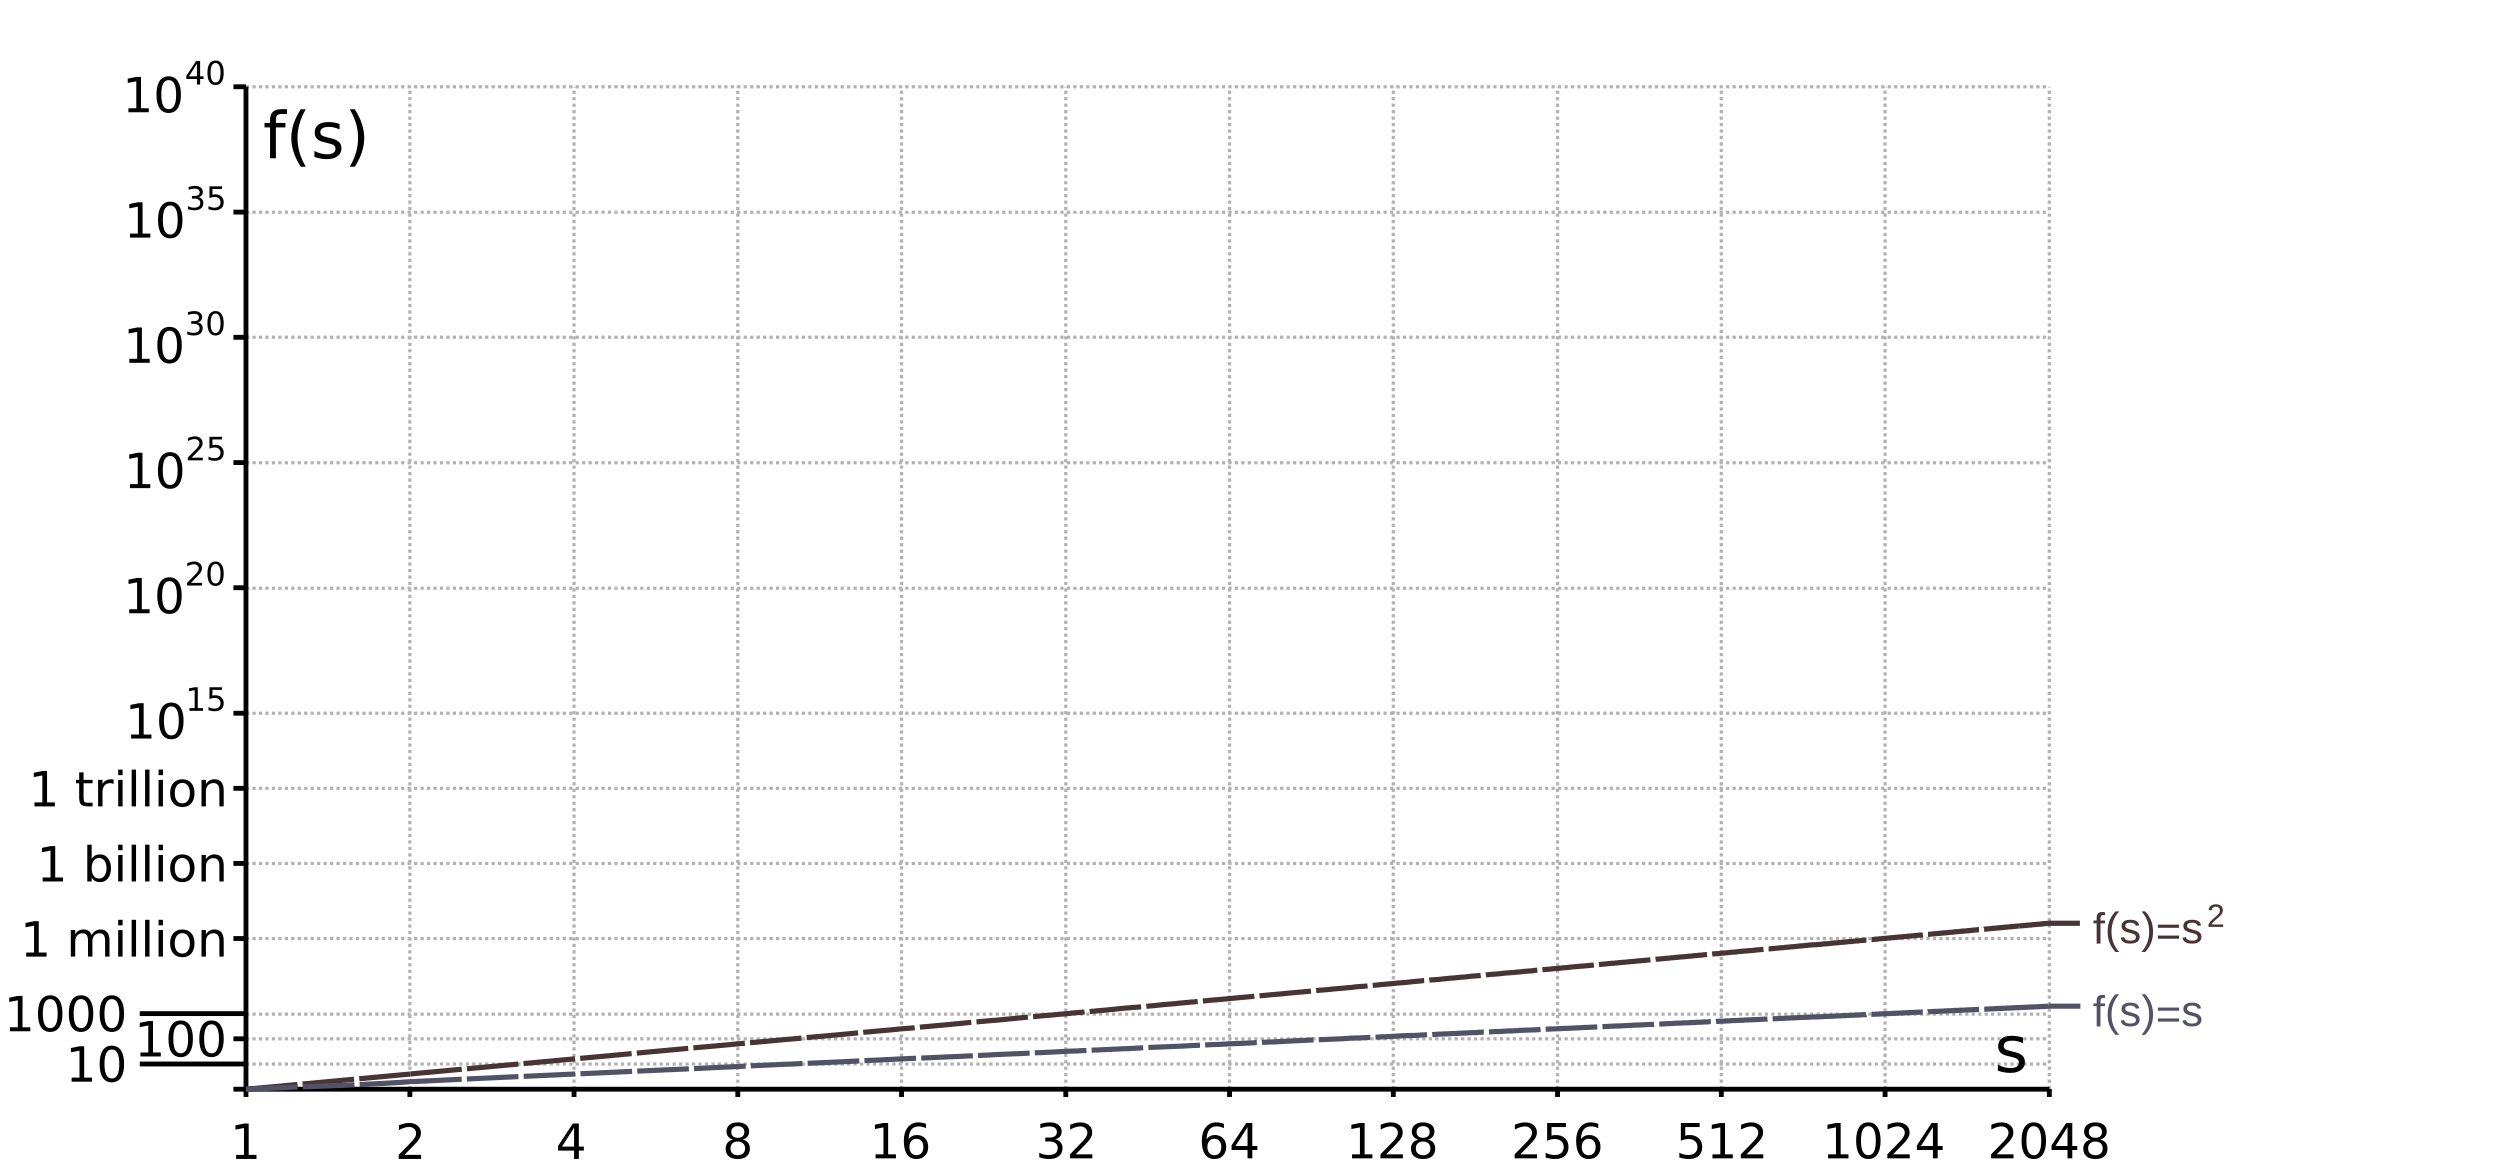
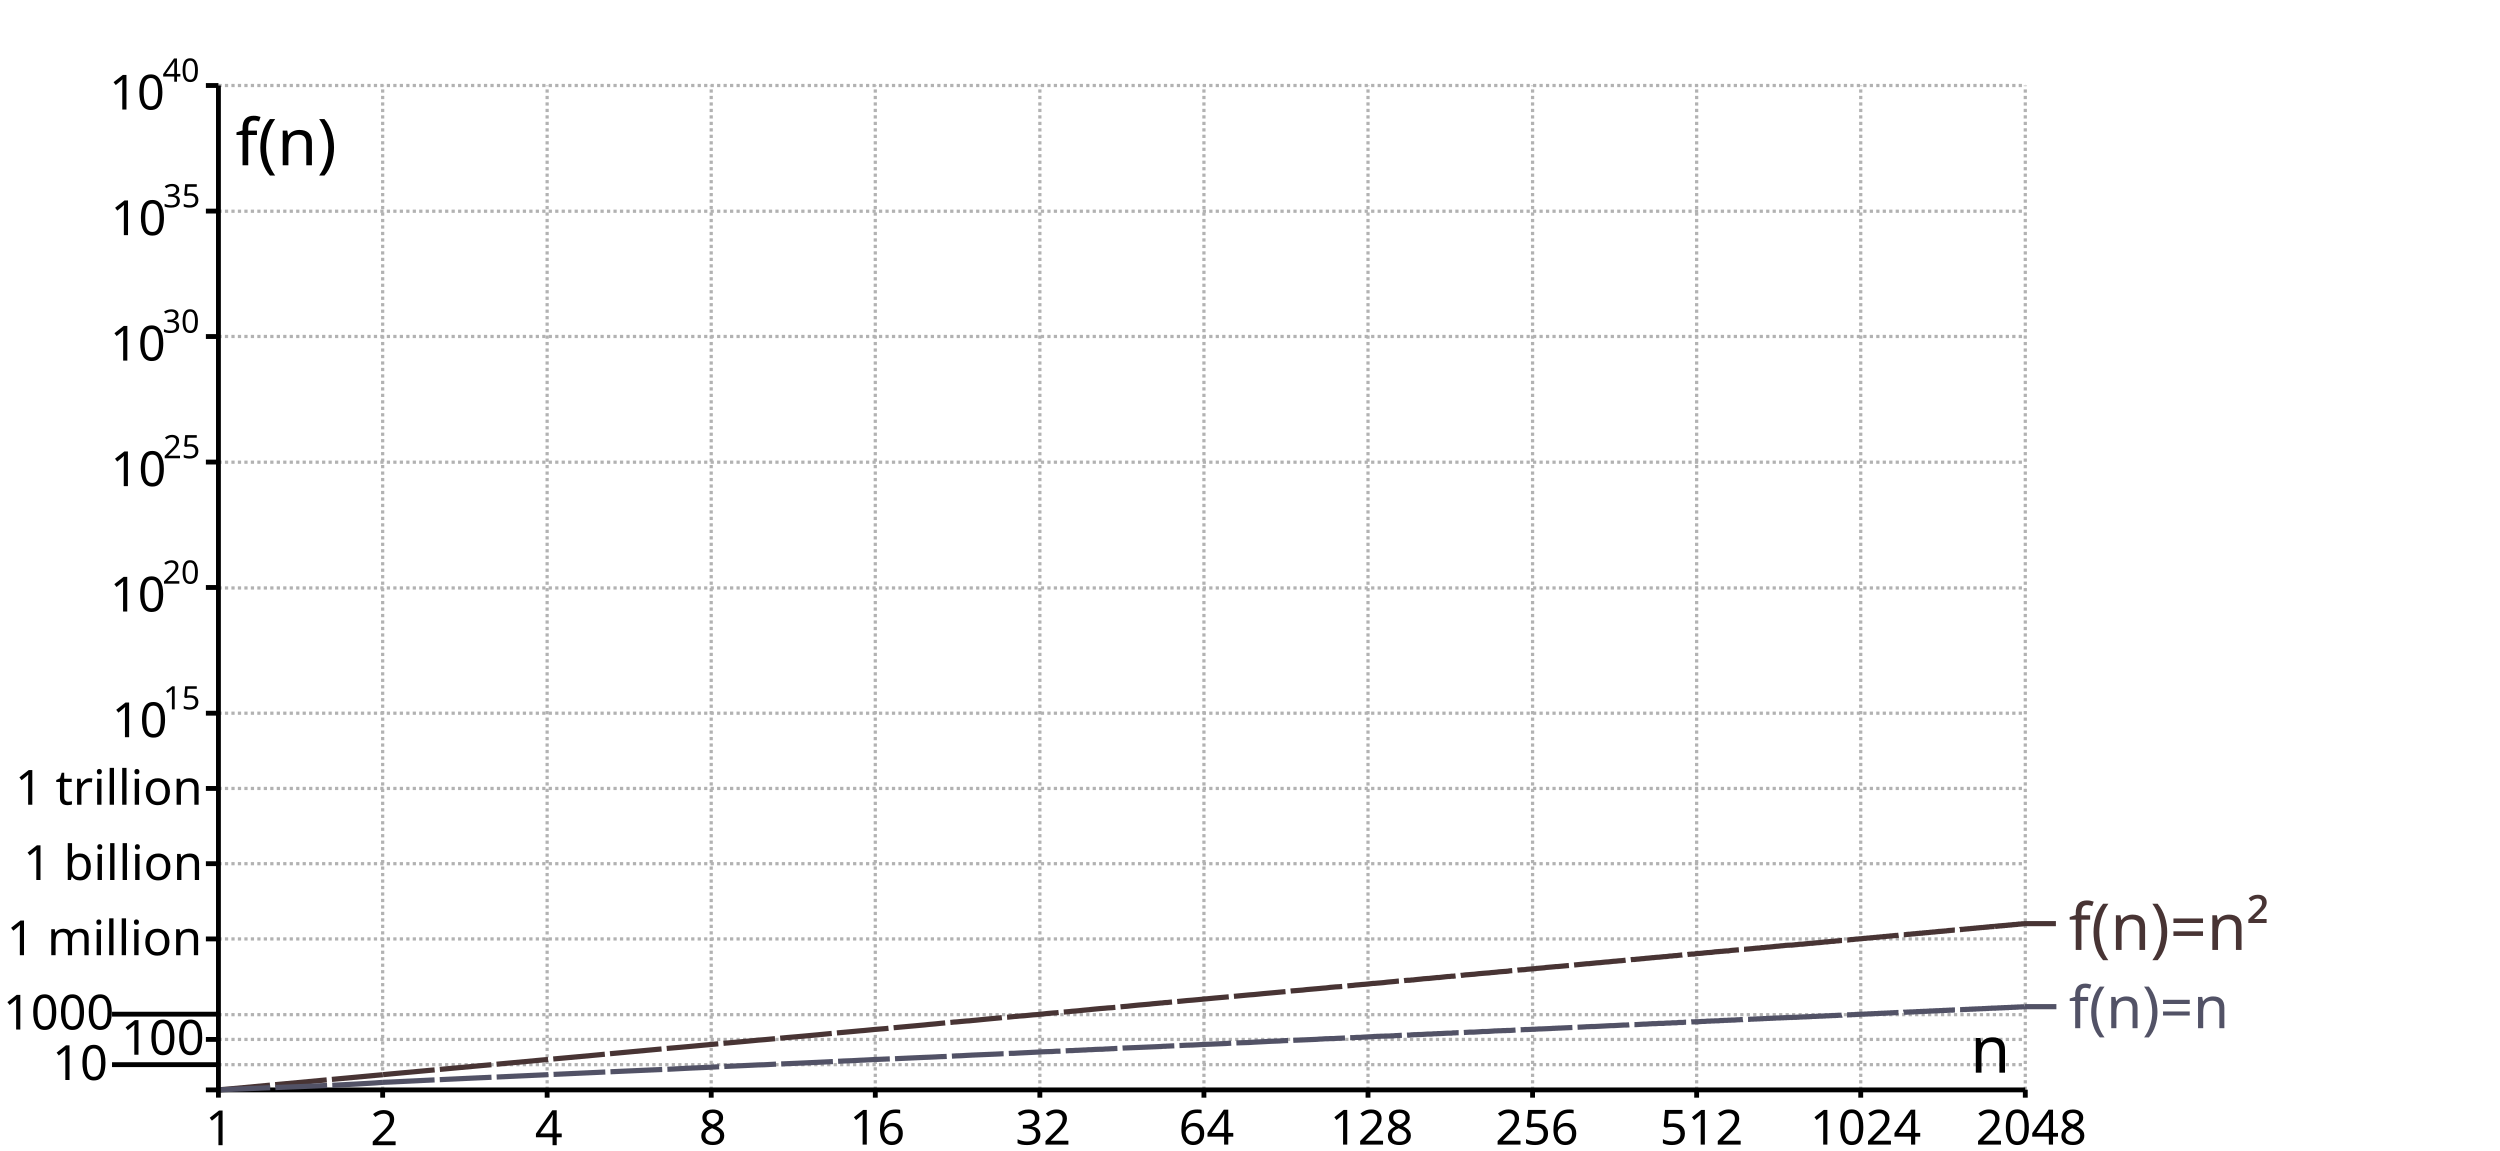
- <svg xmlns="http://www.w3.org/2000/svg" height="241pt" viewBox="0 0 516 241" width="516pt">
-   <g fill="none" stroke="#b2b2b2" stroke-dasharray=".667 .667 .667 .667" stroke-width=".667" transform="translate(.58717 .44439)">
-     <path d="m50.183 213.97h372.2" />
-     <path d="m50.183 219.17h372.2" />
-     <path d="m50.183 208.87h372.2" />
-     <path d="m50.183 17.464h372.2" />
-     <path d="m50.183 43.364h372.2" />
-     <path d="m50.183 193.27h372.2" />
-     <path d="m50.183 162.27h372.2" />
-     <path d="m50.183 120.97h372.2" />
-     <path d="m50.183 69.164h372.2" />
-     <path d="m50.183 177.77h372.2" />
-     <path d="m50.183 146.77h372.2" />
-     <path d="m50.183 95.064h372.2" />
-     <path d="m84.013 224.37v-206.9" />
-     <path d="m117.89 224.37v-206.9" />
-     <path d="m151.69 224.37v-206.9" />
-     <path d="m185.49 224.37v-206.9" />
-     <path d="m219.39 224.37v-206.9" />
-     <path d="m253.19 224.37v-206.9" />
-     <path d="m286.99 224.37v-206.9" />
-     <path d="m320.89 224.37v-206.9" />
-     <path d="m354.69 224.37v-206.9" />
-     <path d="m388.49 224.37v-206.9" />
-     <path d="m422.39 224.37v-206.9" />
-   </g>
-   <g font-family="DejaVu Sans">
-     <g transform="translate(6.5383 2.4782)">
-       <text x="18.899" y="124.102">
-         <tspan font-family="'DejaVu Sans'" font-size="10">10</tspan>
-       </text>
-       <text x="31.595" y="118.372">
-         <tspan font-family="'DejaVu Sans'" font-size="6.667">20</tspan>
-       </text>
+ <svg xmlns="http://www.w3.org/2000/svg" height="237pt" viewBox="0 0 515 237" width="515pt">
+   <g fill="none">
+     <g stroke="#b2b2b2" stroke-dasharray=".667 .667 .667 .667" stroke-width=".667">
+       <path d="m417.21 224.52v-206.9" />
+       <path d="m44.998 214.12h372.2" />
+       <path d="m44.998 219.32h372.2" />
+       <path d="m44.998 209.02h372.2" />
+       <path d="m44.998 17.614h372.2" />
+       <path d="m44.998 43.514h372.2" />
+       <path d="m44.998 193.42h372.2" />
+       <path d="m44.998 162.42h372.2" />
+       <path d="m44.998 121.12h372.2" />
+       <path d="m44.998 69.314h372.2" />
+       <path d="m44.998 177.92h372.2" />
+       <path d="m44.998 146.92h372.2" />
+       <path d="m44.998 95.214h372.2" />
+       <path d="m78.828 224.52v-206.9" />
+       <path d="m112.71 224.52v-206.9" />
+       <path d="m146.51 224.52v-206.9" />
+       <path d="m180.31 224.52v-206.9" />
+       <path d="m214.21 224.52v-206.9" />
+       <path d="m248.01 224.52v-206.9" />
+       <path d="m281.81 224.52v-206.9" />
+       <path d="m315.71 224.52v-206.9" />
+       <path d="m349.51 224.52v-206.9" />
+       <path d="m383.31 224.52v-206.9" />
    </g>
-     <g transform="translate(6.6783 2.5042)">
-       <text x="18.899" y="98.242">
-         <tspan font-family="'DejaVu Sans'" font-size="10">10</tspan>
-       </text>
-       <text x="31.595" y="92.512">
-         <tspan font-family="'DejaVu Sans'" font-size="6.667">25</tspan>
-       </text>
+     <g stroke="#000" stroke-width="1">
+       <path d="m42.408 224.52h374.8" />
+       <path d="m112.71 226.12v-1.64" />
+       <path d="m180.31 226.12v-1.64" />
+       <path d="m383.31 226.12v-1.64" />
    </g>
-     <g transform="translate(6.5578 2.5142)">
-       <text x="18.899" y="72.372">
-         <tspan font-family="'DejaVu Sans'" font-size="10">10</tspan>
-       </text>
-       <text x="31.575" y="66.642">
-         <tspan font-family="'DejaVu Sans'" font-size="6.667">30</tspan>
-       </text>
-     </g>
-     <g transform="translate(6.6978 2.5042)">
-       <text x="18.899" y="46.542">
-         <tspan font-family="'DejaVu Sans'" font-size="10">10</tspan>
-       </text>
-       <text x="31.575" y="40.812">
-         <tspan font-family="'DejaVu Sans'" font-size="6.667">35</tspan>
-       </text>
-     </g>
-     <g transform="translate(6.3755 2.5342)">
-       <text x="18.899" y="20.642">
-         <tspan font-family="'DejaVu Sans'" font-size="10">10</tspan>
-       </text>
-       <text x="31.758" y="14.912">
-         <tspan font-family="'DejaVu Sans'" font-size="6.667">40</tspan>
-       </text>
+     <path d="m44.998 224.513 2.146-.186c9.994-.946 20-1.863 30-2.784l1.707-.154m338.2-31.12h6.465m-12.61.588.097-.031h.195l.049-.031h.244l.049-.031h.244l.049-.031h.39l.049-.031h.244l.049-.031h.293l.049-.031h.39l.049-.031h.195l.098-.031h.195l.049-.031h.39l.049-.031h.244l.048-.031h.244l.048-.031h.39l.098-.031h.146l.049-.031h.244l.049-.031h.39l.098-.031h.146l.049-.031h.39l.098-.031h.146m-48.33 4.455.195-.031h.146l.146-.031h.098l.292-.031.147-.031h.195l.293-.031.098-.031h.146l.147-.031h.487l.293-.031.244-.031.585-.062.147-.031h.195l.146-.031h.488l.147-.031.292-.031.585-.062h.243l.585-.062.244-.031.293-.031.146-.031h.487l.147-.031.244-.031.585-.062h.39l.146-.031.244-.031.098-.031h.39l.244-.031.146-.031h.146l.244-.031h.244l.243-.031.146-.031h.146l.244-.031h.243l.488-.062.244-.031h.243l.244-.031.243-.031.244-.031h.244l.488-.062h.244l.244-.031.244-.031.244-.031h.244l.195-.031.243-.031h.244l.244-.031.195-.031h.244l.244-.031.195-.031h.244l.195-.031.244-.031h.244l.195-.031.243-.031h.293l.098-.031.146-.031h.341l.244-.031.195-.031h.195l.243-.031.195-.031h.195l.244-.031.244-.031h.195l.098-.031h.293l.244-.031.195-.031h.244l.195-.031.195-.031h.195l.097-.031h.293l.244-.031.195-.031h.195l.098-.031h.293l.243-.031.195-.031h.195l.098-.031h.292l.39-.062h.195l.098-.031h.342l.049-.031h.439l.098-.031.098-.031h.244l.098-.031h.293l.098-.031h.292l.39-.062h.147l.098-.031h.292l.098-.031h.292l.391-.062h.146l.098-.031h.292l.049-.031h.341l.098-.031h.244l.098-.031h.244l.098-.031h.293l.146-.031.195-.031h.195l.049-.031h.293l.049-.031h.293l.097-.031h.244l.098-.031h.244l.098-.031h.244l.098-.031h.292l.049-.031h.293l.049-.031h.292l.049-.031h.292l.098-.031h.195l.097-.031h.244l.098-.031h.244l.049-.031h.293l.098-.031h.195l.097-.031h.244l.098-.031h.243l.049-.031h.243l.098-.031h.244l.098-.031h.195l.098-.031h.244l.098-.031h.39l.098-.031h.195l.098-.031h.244l.049-.031h.244l.049-.031h.244l.098-.031h.244l.049-.031h.39l.049-.031h.292m-332 30.53 1.609-.155c5.609-.488 11.22-1.05 16.83-1.547l1.366-.124 1.414-.124c7.391-.706 14.8-1.349 22.19-2.042l1.317-.124 1.268-.124c4.449-.399 8.92-.818 13.36-1.238l1.804-.154 1.756-.155c2.569-.239 5.136-.48 7.706-.711l2.78-.247 1.366-.124 1.317-.124 1.268-.124 1.22-.093 2.341-.216 2.292-.217 2.195-.186 2.049-.186 2-.185 1.902-.186 1.854-.186 1.756-.154 1.707-.155 1.658-.154.781-.062c1.444-.181 3.056-.278 4.536-.403l.829-.093.927-.093c2.04-.165 4.123-.394 6.145-.557l.829-.093.732-.062.683-.062 1.17-.124 1.024-.093 1.073-.093.537-.062.537-.031.975-.093 1.024-.093.585-.031.585-.062.683-.062c1.481-.141 2.954-.309 4.438-.433l.634-.062.536-.062c.781-.064 1.692-.096 2.439-.217l.488-.031.537-.062c1.264-.033 2.493-.264 3.756-.309l.537-.062.439-.031c.622-.106 1.452-.154 2.097-.216l.39-.031.487-.031.488-.062 1.122-.093 1.073-.093.537-.062.439-.031.39-.031.341-.031 1.171-.124.683-.062.39-.031.488-.062.927-.093.975-.093.439-.031.39-.031.341-.031.293-.031.536-.031.488-.031.243-.031.342-.031.731-.062.829-.093.829-.062.829-.093 1.512-.155 1.512-.124.731-.062.781-.093.732-.062.634-.062.293-.031h.195l.439-.062.39-.031h.244l.244-.031.585-.062 1.366-.124.634-.062 1.219-.124 1.219-.093 2.341-.216 2.244-.216 2.146-.186 2.049-.186 1.951-.186.975-.093.927-.062.927-.093.878-.093 1.756-.155 1.707-.155 1.658-.155.781-.093 2.341-.185.731-.093 2.195-.186.341-.031.342-.031.292-.031.39-.031.439-.031.487-.062.439-.062.439-.031.683-.062.634-.031.683-.062.634-.062.878-.093.342-.031.39-.031.439-.062.78-.062.342-.031.293-.031.536-.031 1.17-.124.537-.062h.292l.293-.031.341-.031.78-.062.342-.031.292-.031.244-.031.244-.031.292-.031.341-.031 1.024-.093.293-.031.243-.031.488-.031.488-.062h.244l.243-.031.292-.031.39-.031h.342l.293-.031.243-.031h.244l.195-.031.244-.031.293-.031.293-.031.341-.031.292-.031.488-.062.878-.062h.195l.243-.031.585-.062.292-.031.293-.031.244-.031h.391l.243-.031.537-.062.537-.062.585-.062h.293l.244-.031.195-.031h.39l.195-.031.243-.031h.292l.293-.031.244-.031.39-.062h.195l.195-.031.488-.062.488-.031.781-.062.488-.031.487-.062.488-.062.439-.031.342-.031.39-.031.439-.031.488-.031.439-.062.439-.031.683-.062.439-.062.439-.031.878-.062h.146l.195-.031h.146l.146-.031.39-.062.439-.031.83-.062.439-.062.39-.031h.146l.146-.031h.293l.39-.031.39-.062.78-.062.78-.062h.147l.146-.031.098-.031h.146l.342-.031.39-.031.732-.062.341-.062.39-.031.732-.062.683-.062.244-.031h.293l.341-.031.342-.031.634-.062 1.366-.124 1.268-.124.633-.062.634-.062.878-.093h.341l.585-.062.585-.062.585-.062.585-.031.536-.062.585-.062.585-.031.536-.062.537-.062.536-.031.537-.062.536-.031.537-.062.488-.062.536-.031.244-.031.244-.031.292-.031h.342l.488-.062.488-.031.487-.062.488-.031.439-.062.488-.031.585-.062.244-.031h.195l.488-.062.439-.031h.195l.244-.031.293-.031.293-.031.244-.031h.195l.439-.031.39-.062.244-.031h.292l.244-.031.195-.031.439-.031h.195l.195-.031.244-.031.293-.031.195-.031h.195l.195-.031h.439l.292-.031.39-.062.195-.031h.195l.244-.031h.439l.585-.093.195-.031h.244l.78-.062.195-.031.243-.031.39-.031.195-.031h.244l.39-.031h.146l.39-.062.244-.031.146-.031h.195l.195-.031h.244l.146-.031h.195l.195-.031h.244l.195-.031h.146l.146-.031h.195l.195-.031h.439l.147-.031.39-.062.341-.031.39-.031.342-.031.39-.031.341-.031.195-.031h.195l.147-.031h.146l.195-.031h.195l.341-.031.39-.031.341-.031.683-.062.147-.031h.146l.195-.031h.195l.146-.031h.342l.195-.031.195-.031.146-.031h.439l.195-.031.146-.031h.146l.195-.031h.195l.342-.031.292-.031.341-.031.195-.031h.146l.097-.031h.146l.147-.031h.195l.342-.031.292-.031.146-.031h.195l.293-.031.292-.031.146-.031h.195l.293-.031h.293l.292-.031" stroke="#483434" stroke-dasharray="10.668 1.067 10.668 1.067" stroke-width="1.067" />
+     <path d="m44.998 224.513 2.146-.093c9.997-.446 20.02-.688 30-1.33l1.707-.124m338.3-15.59h6.465m-12.76.309h.146l.049-.031h.537l.048-.031h.683l.049-.031h.537l.049-.031h.731l.049-.031h.634l.049-.031h.683l.048-.031h.488l.049-.031h.683l.049-.031h.634l.098-.031m-48.33 2.227h.341l.146-.031h.732l.146-.031h.39l.147-.031h.487l.146-.031h.683l.146-.031h.488l.146-.031h.342l.146-.031h.732l.146-.031h.39l.147-.031h.683l.146-.031h.439l.098-.031h.634l.147-.031h.439l.098-.031h.683l.098-.031h.39l.097-.031h.683l.098-.031h.683l.147-.031h.341l.098-.031h.634l.097-.031h.634l.098-.031h.39l.098-.031h.634l.098-.031h.634l.146-.031h.536l.098-.031h.585l.098-.031h.585l.098-.031h.585l.146-.031h.536l.098-.031h.585l.098-.031h.536l.098-.031h.536l.098-.031h.585l.098-.031h.488l.098-.031h.78l.098-.031h.487l.098-.031h.537l.098-.031h.488l.097-.031h.732l.098-.031h.488l.098-.031h.683l.097-.031h.488l.098-.031h.683l.097-.031h.488l.049-.031h.683l.098-.031h.488l.048-.031h.634l.098-.031h.683l.048-.031h.634l.098-.031h.439l.098-.031h.634l.049-.031h.634l.048-.031h.634l.098-.031h.585l.098-.031h.585l.049-.031h.585l.098-.031h.585l.049-.031h.585l.049-.031h.634l.048-.031h.683l.098-.031h.585l.098-.031h.488l.049-.031h.585l.048-.031h.585m-332 15.28 1.609-.062c5.594-.308 11.23-.512 16.83-.804l1.366-.062 1.414-.062c7.397-.344 14.79-.7 22.19-1.021l1.317-.062 1.268-.062c4.452-.185 8.914-.415 13.36-.588l1.804-.093 1.756-.093c2.544-.115 5.174-.215 7.706-.371l2.78-.124 1.366-.062 1.317-.062 1.268-.062 1.22-.031 2.341-.124 2.292-.093 2.195-.093 2.049-.093 2-.093 1.902-.093 1.854-.093 1.756-.093 1.707-.062 1.658-.093.781-.031c1.517-.062 3.003-.18 4.536-.216l.829-.031.927-.031c2.023-.135 4.134-.152 6.145-.279l.829-.031.732-.031.683-.031 1.17-.062 1.024-.031 2.146-.124.975-.031 1.024-.062 1.17-.062.683-.031c1.479-.069 2.96-.115 4.438-.186l.634-.031.536-.031c.823.018 1.552-.128 2.439-.093l.488-.031.537-.031c1.252-.062 2.504-.119 3.756-.186l.537-.031.439-.031c.699-0 1.395-.074 2.097-.062l.39-.031.487-.031h.488l1.122-.062 1.073-.062h.537l.439-.031.39-.031h.341l.585-.031.585-.031h.341l.342-.031.39-.031h.488l.927-.062.975-.031h.439l.39-.031.341-.031h.293l.536-.031.488-.031h.243l.342-.031.731-.031.829-.062 1.659-.062 3.024-.124.731-.031.781-.031.732-.031.634-.031h.293l.195-.031.439-.031h.39l.244-.031h.244l.585-.031 1.366-.062.634-.031 1.219-.062 1.219-.031 1.17-.062 1.171-.062 2.244-.093 2.146-.093 2.049-.123 2.926-.093.927-.062 1.805-.093 1.756-.093 1.707-.062.829-.062.829-.031 1.561-.062 1.561-.062 2.926-.123.341-.031.342-.031h.292l.39-.031.439-.031h.487l.439-.031h.781l.341-.031.634-.031.683-.031.634-.031.585-.031.293-.031h.732l.439-.031.39-.031h.732l.293-.031.536-.031 1.17-.062.537-.031.292-.031h.293l.341-.031h.39l.39-.031h.634l.244-.031h.878l.342-.031h.341l.342-.031.293-.031h.243l.975-.062h.78l.39-.031h.342l.293-.031.243-.031h.244l.195-.031h.536l.293-.031h.634l.488-.031.878-.062h.732l.292-.031.292-.031h.537l.195-.031h.439l1.073-.062.585-.031h.732l.39-.062h.439l.292-.031h.927l.195-.031h.195l.975-.062.391-.031h.878l.487-.031.488-.031.439-.031.342-.031h.829l.488-.031.878-.062.341-.031h.341l.439-.031h.439l.439-.031h.585l.195-.031h.682l.439-.031.83-.062.439-.031h.537l.146-.031h.293l.39-.031h.39l.78-.031.39-.031h.537l.146-.031h.244l.342-.031h.39l2.195-.093.341-.031h.341l.244-.031h.293l.341-.031h.342l.634-.031 1.366-.062 2.536-.124.585-.031.292-.031h.341l.585-.031h.585l1.17-.062.536-.031.585-.031.585-.031.536-.031h.537l2.146-.124h.488l.536-.031.244-.031h.244l.292-.031h.83l1.463-.093h.439l.488-.031.293-.031h.292l.244-.031h.683l.439-.031.195-.031h1.073l.195-.031.439-.031h.634l.292-.031.244-.031h.829l.195-.031.244-.031h.878l.195-.031.244-.031h.878l.195-.031.244-.031h.633l.195-.031h.634l.78-.062h.439l.39-.031.195-.031h.634l.146-.031h.634l.146-.031h.78l.195-.031.195-.031h.585l.146-.031h.634l.195-.031h.537l.146-.031h.585l.342-.031.39-.031h.341l.195-.031h.487l.195-.031h.537l.195-.031h.536l.146-.031h.537l.147-.031h.536l.146-.031h.536l.195-.031h.439l.146-.031h.488l.195-.031h.537l.146-.031h.488l.195-.031h.39l.147-.031h.829l.146-.031h.488l.146-.031h.488l.147-.031h.439l.146-.031h.146" stroke="#525266" stroke-dasharray="10.668 1.067 10.668 1.067" stroke-width="1.067" />
+     <g stroke="#000" stroke-width="1">
+       <path d="m349.51 226.12v-1.64" />
+       <path d="m78.828 226.12v-1.64" />
+       <path d="m146.51 226.12v-1.64" />
+       <path d="m315.71 226.12v-1.64" />
+       <path d="m281.81 226.12v-1.64" />
+       <path d="m248.01 226.12v-1.64" />
+       <path d="m214.21 226.12v-1.64" />
+       <path d="m417.21 226.12v-1.64" />
    </g>
  </g>
-   <g fill="none">
-     <g stroke="#000" stroke-width="1">
-       <path d="m50.77 17.908v208.5" />
-       <path d="m48.18 224.81h374.8" />
-       <path d="m118.48 226.41v-1.64" />
-       <path d="m186.08 226.41v-1.64" />
-       <path d="m389.08 226.41v-1.64" />
-     </g>
-     <g stroke-dasharray="10.668 1.067 10.668 1.067" stroke-width="1.067">
-       <path d="m50.77 224.808 2.146-.186c9.994-.946 20-1.863 30-2.784l1.707-.154m338.2-31.12h6.465m-12.61.588.097-.031h.195l.049-.031h.244l.049-.031h.244l.049-.031h.39l.049-.031h.244l.049-.031h.293l.049-.031h.39l.049-.031h.195l.098-.031h.195l.049-.031h.39l.049-.031h.244l.048-.031h.244l.048-.031h.39l.098-.031h.146l.049-.031h.244l.049-.031h.39l.098-.031h.146l.049-.031h.39l.098-.031h.146m-48.33 4.455.195-.031h.146l.146-.031h.098l.292-.031.147-.031h.195l.293-.031.098-.031h.146l.147-.031h.487l.293-.031.244-.031.585-.062.147-.031h.195l.146-.031h.488l.147-.031.292-.031.585-.062h.243l.585-.062.244-.031.293-.031.146-.031h.487l.147-.031.244-.031.585-.062h.39l.146-.031.244-.031.098-.031h.39l.244-.031.146-.031h.146l.244-.031h.244l.243-.031.146-.031h.146l.244-.031h.243l.488-.062.244-.031h.243l.244-.031.243-.031.244-.031h.244l.488-.062h.244l.244-.031.244-.031.244-.031h.244l.195-.031.243-.031h.244l.244-.031.195-.031h.244l.244-.031.195-.031h.244l.195-.031.244-.031h.244l.195-.031.243-.031h.293l.098-.031.146-.031h.341l.244-.031.195-.031h.195l.243-.031.195-.031h.195l.244-.031.244-.031h.195l.098-.031h.293l.244-.031.195-.031h.244l.195-.031.195-.031h.195l.097-.031h.293l.244-.031.195-.031h.195l.098-.031h.293l.243-.031.195-.031h.195l.098-.031h.292l.39-.062h.195l.098-.031h.342l.049-.031h.439l.098-.031.098-.031h.244l.098-.031h.293l.098-.031h.292l.39-.062h.147l.098-.031h.292l.098-.031h.292l.391-.062h.146l.098-.031h.292l.049-.031h.341l.098-.031h.244l.098-.031h.244l.098-.031h.293l.146-.031.195-.031h.195l.049-.031h.293l.049-.031h.293l.097-.031h.244l.098-.031h.244l.098-.031h.244l.098-.031h.292l.049-.031h.293l.049-.031h.292l.049-.031h.292l.098-.031h.195l.097-.031h.244l.098-.031h.244l.049-.031h.293l.098-.031h.195l.097-.031h.244l.098-.031h.243l.049-.031h.243l.098-.031h.244l.098-.031h.195l.098-.031h.244l.098-.031h.39l.098-.031h.195l.098-.031h.244l.049-.031h.244l.049-.031h.244l.098-.031h.244l.049-.031h.39l.049-.031h.292m-332 30.53 1.609-.155c5.609-.488 11.22-1.05 16.83-1.547l1.366-.124 1.414-.124c7.391-.706 14.8-1.349 22.19-2.042l1.317-.124 1.268-.124c4.449-.399 8.92-.818 13.36-1.238l1.804-.154 1.756-.155c2.569-.239 5.136-.48 7.706-.711l2.78-.247 1.366-.124 1.317-.124 1.268-.124 1.22-.093 2.341-.216 2.292-.217 2.195-.186 2.049-.186 2-.185 1.902-.186 1.854-.186 1.756-.154 1.707-.155 1.658-.154.781-.062c1.444-.181 3.056-.278 4.536-.403l.829-.093.927-.093c2.04-.165 4.123-.394 6.145-.557l.829-.093.732-.062.683-.062 1.17-.124 1.024-.093 1.073-.093.537-.062.537-.031.975-.093 1.024-.093.585-.031.585-.062.683-.062c1.481-.141 2.954-.309 4.438-.433l.634-.062.536-.062c.781-.064 1.692-.096 2.439-.217l.488-.031.537-.062c1.264-.033 2.493-.264 3.756-.309l.537-.062.439-.031c.622-.106 1.452-.154 2.097-.216l.39-.031.487-.031.488-.062 1.122-.093 1.073-.093.537-.062.439-.031.39-.031.341-.031 1.171-.124.683-.062.39-.031.488-.062.927-.093.975-.093.439-.031.39-.031.341-.031.293-.031.536-.031.488-.031.243-.031.342-.031.731-.062.829-.093.829-.062.829-.093 1.512-.155 1.512-.124.731-.062.781-.093.732-.062.634-.062.293-.031h.195l.439-.062.39-.031h.244l.244-.031.585-.062 1.366-.124.634-.062 1.219-.124 1.219-.093 2.341-.216 2.244-.216 2.146-.186 2.049-.186 1.951-.186.975-.093.927-.062.927-.093.878-.093 1.756-.155 1.707-.155 1.658-.155.781-.093 2.341-.185.731-.093 2.195-.186.341-.031.342-.031.292-.031.39-.031.439-.031.487-.062.439-.062.439-.031.683-.062.634-.031.683-.062.634-.062.878-.093.342-.031.39-.031.439-.062.78-.062.342-.031.293-.031.536-.031 1.17-.124.537-.062h.292l.293-.031.341-.031.78-.062.342-.031.292-.031.244-.031.244-.031.292-.031.341-.031 1.024-.093.293-.031.243-.031.488-.031.488-.062h.244l.243-.031.292-.031.39-.031h.342l.293-.031.243-.031h.244l.195-.031.244-.031.293-.031.293-.031.341-.031.292-.031.488-.062.878-.062h.195l.243-.031.585-.062.292-.031.293-.031.244-.031h.391l.243-.031.537-.062.537-.062.585-.062h.293l.244-.031.195-.031h.39l.195-.031.243-.031h.292l.293-.031.244-.031.39-.062h.195l.195-.031.488-.062.488-.031.781-.062.488-.031.487-.062.488-.062.439-.031.342-.031.39-.031.439-.031.488-.031.439-.062.439-.031.683-.062.439-.062.439-.031.878-.062h.146l.195-.031h.146l.146-.031.39-.062.439-.031.83-.062.439-.062.39-.031h.146l.146-.031h.293l.39-.031.39-.062.78-.062.78-.062h.147l.146-.031.098-.031h.146l.342-.031.39-.031.732-.062.341-.062.39-.031.732-.062.683-.062.244-.031h.293l.341-.031.342-.031.634-.062 1.366-.124 1.268-.124.633-.062.634-.062.878-.093h.341l.585-.062.585-.062.585-.062.585-.031.536-.062.585-.062.585-.031.536-.062.537-.062.536-.031.537-.062.536-.031.537-.062.488-.062.536-.031.244-.031.244-.031.292-.031h.342l.488-.062.488-.031.487-.062.488-.031.439-.062.488-.031.585-.062.244-.031h.195l.488-.062.439-.031h.195l.244-.031.293-.031.293-.031.244-.031h.195l.439-.031.39-.062.244-.031h.292l.244-.031.195-.031.439-.031h.195l.195-.031.244-.031.293-.031.195-.031h.195l.195-.031h.439l.292-.031.39-.062.195-.031h.195l.244-.031h.439l.585-.093.195-.031h.244l.78-.062.195-.031.243-.031.39-.031.195-.031h.244l.39-.031h.146l.39-.062.244-.031.146-.031h.195l.195-.031h.244l.146-.031h.195l.195-.031h.244l.195-.031h.146l.146-.031h.195l.195-.031h.439l.147-.031.39-.062.341-.031.39-.031.342-.031.39-.031.341-.031.195-.031h.195l.147-.031h.146l.195-.031h.195l.341-.031.39-.031.341-.031.683-.062.147-.031h.146l.195-.031h.195l.146-.031h.342l.195-.031.195-.031.146-.031h.439l.195-.031.146-.031h.146l.195-.031h.195l.342-.031.292-.031.341-.031.195-.031h.146l.097-.031h.146l.147-.031h.195l.342-.031.292-.031.146-.031h.195l.293-.031.292-.031.146-.031h.195l.293-.031h.293l.292-.031" stroke="#483434" />
-       <path d="m50.77 224.808 2.146-.093c9.997-.446 20.02-.688 30-1.33l1.707-.124m338.3-15.59h6.465m-12.76.309h.146l.049-.031h.537l.048-.031h.683l.049-.031h.537l.049-.031h.731l.049-.031h.634l.049-.031h.683l.048-.031h.488l.049-.031h.683l.049-.031h.634l.098-.031m-48.33 2.227h.341l.146-.031h.732l.146-.031h.39l.147-.031h.487l.146-.031h.683l.146-.031h.488l.146-.031h.342l.146-.031h.732l.146-.031h.39l.147-.031h.683l.146-.031h.439l.098-.031h.634l.147-.031h.439l.098-.031h.683l.098-.031h.39l.097-.031h.683l.098-.031h.683l.147-.031h.341l.098-.031h.634l.097-.031h.634l.098-.031h.39l.098-.031h.634l.098-.031h.634l.146-.031h.536l.098-.031h.585l.098-.031h.585l.098-.031h.585l.146-.031h.536l.098-.031h.585l.098-.031h.536l.098-.031h.536l.098-.031h.585l.098-.031h.488l.098-.031h.78l.098-.031h.487l.098-.031h.537l.098-.031h.488l.097-.031h.732l.098-.031h.488l.098-.031h.683l.097-.031h.488l.098-.031h.683l.097-.031h.488l.049-.031h.683l.098-.031h.488l.048-.031h.634l.098-.031h.683l.048-.031h.634l.098-.031h.439l.098-.031h.634l.049-.031h.634l.048-.031h.634l.098-.031h.585l.098-.031h.585l.049-.031h.585l.098-.031h.585l.049-.031h.585l.049-.031h.634l.048-.031h.683l.098-.031h.585l.098-.031h.488l.049-.031h.585l.048-.031h.585m-332 15.28 1.609-.062c5.594-.308 11.23-.512 16.83-.804l1.366-.062 1.414-.062c7.397-.344 14.79-.7 22.19-1.021l1.317-.062 1.268-.062c4.452-.185 8.914-.415 13.36-.588l1.804-.093 1.756-.093c2.544-.115 5.174-.215 7.706-.371l2.78-.124 1.366-.062 1.317-.062 1.268-.062 1.22-.031 2.341-.124 2.292-.093 2.195-.093 2.049-.093 2-.093 1.902-.093 1.854-.093 1.756-.093 1.707-.062 1.658-.093.781-.031c1.517-.062 3.003-.18 4.536-.216l.829-.031.927-.031c2.023-.135 4.134-.152 6.145-.279l.829-.031.732-.031.683-.031 1.17-.062 1.024-.031 2.146-.124.975-.031 1.024-.062 1.17-.062.683-.031c1.479-.069 2.96-.115 4.438-.186l.634-.031.536-.031c.823.018 1.552-.128 2.439-.093l.488-.031.537-.031c1.252-.062 2.504-.119 3.756-.186l.537-.031.439-.031c.699-0 1.395-.074 2.097-.062l.39-.031.487-.031h.488l1.122-.062 1.073-.062h.537l.439-.031.39-.031h.341l.585-.031.585-.031h.341l.342-.031.39-.031h.488l.927-.062.975-.031h.439l.39-.031.341-.031h.293l.536-.031.488-.031h.243l.342-.031.731-.031.829-.062 1.659-.062 3.024-.124.731-.031.781-.031.732-.031.634-.031h.293l.195-.031.439-.031h.39l.244-.031h.244l.585-.031 1.366-.062.634-.031 1.219-.062 1.219-.031 1.17-.062 1.171-.062 2.244-.093 2.146-.093 2.049-.123 2.926-.093.927-.062 1.805-.093 1.756-.093 1.707-.062.829-.062.829-.031 1.561-.062 1.561-.062 2.926-.123.341-.031.342-.031h.292l.39-.031.439-.031h.487l.439-.031h.781l.341-.031.634-.031.683-.031.634-.031.585-.031.293-.031h.732l.439-.031.39-.031h.732l.293-.031.536-.031 1.17-.062.537-.031.292-.031h.293l.341-.031h.39l.39-.031h.634l.244-.031h.878l.342-.031h.341l.342-.031.293-.031h.243l.975-.062h.78l.39-.031h.342l.293-.031.243-.031h.244l.195-.031h.536l.293-.031h.634l.488-.031.878-.062h.732l.292-.031.292-.031h.537l.195-.031h.439l1.073-.062.585-.031h.732l.39-.062h.439l.292-.031h.927l.195-.031h.195l.975-.062.391-.031h.878l.487-.031.488-.031.439-.031.342-.031h.829l.488-.031.878-.062.341-.031h.341l.439-.031h.439l.439-.031h.585l.195-.031h.682l.439-.031.83-.062.439-.031h.537l.146-.031h.293l.39-.031h.39l.78-.031.39-.031h.537l.146-.031h.244l.342-.031h.39l2.195-.093.341-.031h.341l.244-.031h.293l.341-.031h.342l.634-.031 1.366-.062 2.536-.124.585-.031.292-.031h.341l.585-.031h.585l1.17-.062.536-.031.585-.031.585-.031.536-.031h.537l2.146-.124h.488l.536-.031.244-.031h.244l.292-.031h.83l1.463-.093h.439l.488-.031.293-.031h.292l.244-.031h.683l.439-.031.195-.031h1.073l.195-.031.439-.031h.634l.292-.031.244-.031h.829l.195-.031.244-.031h.878l.195-.031.244-.031h.878l.195-.031.244-.031h.633l.195-.031h.634l.78-.062h.439l.39-.031.195-.031h.634l.146-.031h.634l.146-.031h.78l.195-.031.195-.031h.585l.146-.031h.634l.195-.031h.537l.146-.031h.585l.342-.031.39-.031h.341l.195-.031h.487l.195-.031h.537l.195-.031h.536l.146-.031h.537l.147-.031h.536l.146-.031h.536l.195-.031h.439l.146-.031h.488l.195-.031h.537l.146-.031h.488l.195-.031h.39l.147-.031h.829l.146-.031h.488l.146-.031h.488l.147-.031h.439l.146-.031h.146" stroke="#525266" />
-     </g>
+   <g font-family="Calibri">
+     <text x="242.82" y="235.783">
+       <tspan font-family="Calibri" font-size="10">64</tspan>
+     </text>
+     <text x="273.983" y="235.783">
+       <tspan font-family="Calibri" font-size="10">128</tspan>
+     </text>
+     <text x="175.013" y="235.783">
+       <tspan font-family="Calibri" font-size="10">16</tspan>
+     </text>
+     <text x="209.164" y="235.788">
+       <tspan font-family="Calibri" font-size="10">32</tspan>
+     </text>
+     <text x="308.022" y="235.783">
+       <tspan font-family="Calibri" font-size="10">256</tspan>
+     </text>
+     <text x="341.935" y="235.783">
+       <tspan font-family="Calibri" font-size="10">512</tspan>
+     </text>
+     <text x="372.891" y="235.783">
+       <tspan font-family="Calibri" font-size="10">1024</tspan>
+     </text>
+     <text x="406.995" y="235.783">
+       <tspan font-family="Calibri" font-size="10">2048</tspan>
+     </text>
  </g>
-   <g fill="#525266">
-     <path d="m433.541 207.686v4.179h-.791v-4.179h-.668v-.576h.668v-.536q0-.65.286-.936.286-.286.875-.286.33 0 .558.053v.602q-.198-.035-.352-.035-.303 0-.439.154-.136.154-.136.558v.426h.927v.576z" />
-     <path d="m435.017 209.397q0-1.27.396-2.281.4-1.011 1.226-1.903h.765q-.822.914-1.208 1.942-.382 1.028-.382 2.25 0 1.217.378 2.241.382 1.024 1.213 1.951h-.765q-.831-.896-1.226-1.907-.396-1.015-.396-2.276z" />
-     <path d="m441.627 210.463q0 .672-.51 1.037-.505.365-1.419.365-.888 0-1.371-.29-.479-.294-.624-.914l.699-.136q.101.382.417.562.316.176.879.176.602 0 .879-.185.281-.185.281-.554 0-.281-.193-.457-.193-.176-.624-.29l-.567-.149q-.681-.176-.971-.343-.286-.171-.448-.413-.163-.242-.163-.593 0-.65.461-.989.466-.343 1.354-.343.787 0 1.248.277.466.277.589.888l-.712.088q-.066-.316-.356-.483-.286-.171-.769-.171-.536 0-.791.163-.255.163-.255.492 0 .202.105.334.105.132.312.224.207.092.87.255.628.158.905.294.277.132.435.294.163.163.25.378.088.211.088.483z" />
-     <path d="m444.387 209.415q0 1.27-.4 2.281-.396 1.011-1.222 1.903h-.765q.826-.923 1.208-1.942.382-1.024.382-2.25 0-1.226-.387-2.25-.382-1.024-1.204-1.942h.765q.831.896 1.226 1.912.396 1.011.396 2.272z" />
-     <path d="m445.39 208.61v-.65h4.373v.65zm0 2.25v-.65h4.373v.65z" />
-     <path d="m454.38 210.463q0 .672-.51 1.037-.505.365-1.419.365-.888 0-1.371-.29-.479-.294-.624-.914l.699-.136q.101.382.417.562.316.176.879.176.602 0 .879-.185.281-.185.281-.554 0-.281-.193-.457-.193-.176-.624-.29l-.567-.149q-.681-.176-.971-.343-.286-.171-.448-.413-.163-.242-.163-.593 0-.65.461-.989.466-.343 1.354-.343.787 0 1.248.277.466.277.589.888l-.712.088q-.066-.316-.356-.483-.286-.171-.769-.171-.536 0-.791.163-.255.163-.255.492 0 .202.105.334.105.132.312.224.207.092.87.255.628.158.905.294.277.132.435.294.163.163.25.378.088.211.088.483z" />
+   <text x="200.152" y="8.972">
+     <tspan x="200.152" y="44.363" />
+   </text>
+   <g font-family="Calibri">
+     <text x="405.874" y="220.963">
+       <tspan font-family="Calibri" font-size="13.333">n</tspan>
+     </text>
+     <text fill="#525266" x="426.173" y="211.81">f(n)=n</text>
+     <text fill="#483434" x="426.148" y="195.689">
+       <tspan fill="#483434" font-family="Calibri" font-size="13.333">f(n)=n²</tspan>
+     </text>
+     <text x="143.976" y="235.783">
+       <tspan font-family="Calibri" font-size="10">8</tspan>
+     </text>
+     <text x="110.201" y="235.905">
+       <tspan font-family="Calibri" font-size="10">4</tspan>
+     </text>
+     <text x="76.294" y="235.905">
+       <tspan font-family="Calibri" font-size="10">2</tspan>
+     </text>
+     <text x="22.665" y="125.975">
+       <tspan font-family="Calibri" font-size="10">10</tspan>
+     </text>
+     <text x="33.472" y="120.246">
+       <tspan font-family="Calibri" font-size="6.667">20</tspan>
+     </text>
+     <text x="22.805" y="100.139">
+       <tspan font-family="Calibri" font-size="10">10</tspan>
+     </text>
+     <text x="33.612" y="94.41">
+       <tspan font-family="Calibri" font-size="6.667">25</tspan>
+     </text>
+     <text x="22.685" y="74.279">
+       <tspan font-family="Calibri" font-size="10">10</tspan>
+     </text>
+     <text x="33.472" y="68.55">
+       <tspan font-family="Calibri" font-size="6.667">30</tspan>
+     </text>
+     <text x="22.825" y="48.439">
+       <tspan font-family="Calibri" font-size="10">10</tspan>
+     </text>
+     <text x="33.612" y="42.71">
+       <tspan font-family="Calibri" font-size="6.667">35</tspan>
+     </text>
+     <text x="22.503" y="22.569">
+       <tspan font-family="Calibri" font-size="10">10</tspan>
+     </text>
+     <text x="33.472" y="16.84">
+       <tspan font-family="Calibri" font-size="6.667">40</tspan>
+     </text>
+     <text x="10.775" y="222.479">
+       <tspan font-family="Calibri" font-size="10">10</tspan>
+     </text>
+     <text x="24.979" y="217.279">
+       <tspan font-family="Calibri" font-size="10">100</tspan>
+     </text>
+     <text x=".638" y="212.079">
+       <tspan font-family="Calibri" font-size="10">1000</tspan>
+     </text>
+     <text x="1.4" y="196.774">
+       <tspan font-family="Calibri" font-size="10">1 million</tspan>
+     </text>
+     <text x="4.794" y="181.274">
+       <tspan font-family="Calibri" font-size="10">1 billion</tspan>
+     </text>
+     <text x="3.109" y="165.774">
+       <tspan font-family="Calibri" font-size="10">1 trillion</tspan>
+     </text>
  </g>
-   <g fill="none" stroke="#000" stroke-width="1">
-     <path d="m355.28 226.41v-1.64" />
-     <path d="m84.6 226.41v-1.64" />
-     <path d="m152.28 226.41v-1.64" />
-     <path d="m321.48 226.41v-1.64" />
-     <path d="m287.58 226.41v-1.64" />
-     <path d="m253.78 226.41v-1.64" />
-     <path d="m219.98 226.41v-1.64" />
-     <path d="m422.98 226.41v-1.64" />
-   </g>
-   <g font-family="DejaVu Sans">
-     <text x="13.546" y="223.252">
-       <tspan font-family="'DejaVu Sans'" font-size="10">10</tspan>
+   <path d="m44.998 208.92h-21.92" fill="none" stroke="#000" stroke-width="1" />
+   <path d="m44.998 219.32h-21.92" fill="none" stroke="#000" stroke-width="1" />
+   <g font-family="Calibri">
+     <text x="23.049" y="151.859">
+       <tspan font-family="Calibri" font-size="10">10</tspan>
    </text>
-     <text x="27.751" y="218.052">
-       <tspan font-family="'DejaVu Sans'" font-size="10">100</tspan>
+     <text x="33.612" y="146.129">
+       <tspan font-family="Calibri" font-size="6.667">15</tspan>
    </text>
-     <text x=".822" y="212.852">
-       <tspan font-family="'DejaVu Sans'" font-size="10">1000</tspan>
+     <text x="42.31" y="235.905">
+       <tspan font-family="Calibri" font-size="10">1</tspan>
    </text>
-     <text x="4.172" y="197.44">
-       <tspan font-family="'DejaVu Sans'" font-size="10">1 million</tspan>
-     </text>
-     <text x="7.566" y="181.94">
-       <tspan font-family="'DejaVu Sans'" font-size="10">1 billion</tspan>
-     </text>
-     <text x="5.881" y="166.44">
-       <tspan font-family="'DejaVu Sans'" font-size="10">1 trillion</tspan>
-     </text>
-     <text x="247.349" y="239.078">
-       <tspan font-family="'DejaVu Sans'" font-size="10">64</tspan>
-     </text>
-     <text x="277.829" y="239.078">
-       <tspan font-family="'DejaVu Sans'" font-size="10">128</tspan>
-     </text>
-     <text x="179.483" y="239.078">
-       <tspan font-family="'DejaVu Sans'" font-size="10">16</tspan>
-     </text>
-     <text x="213.737" y="239.083">
-       <tspan font-family="'DejaVu Sans'" font-size="10">32</tspan>
-     </text>
-     <text x="311.885" y="239.078">
-       <tspan font-family="'DejaVu Sans'" font-size="10">256</tspan>
-     </text>
-     <text x="345.851" y="239.078">
-       <tspan font-family="'DejaVu Sans'" font-size="10">512</tspan>
-     </text>
-     <text x="376.087" y="239.078">
-       <tspan font-family="'DejaVu Sans'" font-size="10">1024</tspan>
-     </text>
-     <text x="410.231" y="239.078">
-       <tspan font-family="'DejaVu Sans'" font-size="10">2048</tspan>
+     <text font-size="13.067" x="48.513" y="34.045">
+       <tspan font-family="Calibri" font-size="13.333">f(n)</tspan>
    </text>
  </g>
  <g fill="none" stroke="#000" stroke-width="1">
-     <path d="m50.77 17.908h-2.585" />
-     <path d="m50.77 43.778h-2.585" />
-     <path d="m50.77 69.618h-2.585" />
-     <path d="m50.77 95.478h-2.585" />
-     <path d="m50.77 121.31h-2.585" />
-     <path d="m50.77 147.21h-2.585" />
-     <path d="m50.77 162.71h-2.585" />
-     <path d="m50.77 178.21h-2.585" />
-     <path d="m50.77 193.71h-2.585" />
-     <path d="m50.77 209.21h-21.92" />
-     <path d="m50.77 214.41h-2.585" />
-     <path d="m50.77 219.61h-21.92" />
-   </g>
-   <text font-family="'DejaVu Sans'" font-size="13.067" x="54.285" y="32.661">
-     <tspan font-family="'DejaVu Sans'" font-size="13.333">f(s)</tspan>
-   </text>
-   <text x="205.923" y="9.267">
-     <tspan x="205.923" y="44.657" />
-   </text>
-   <g fill="#483434">
-     <path d="m433.541 190.579v4.179h-.791v-4.179h-.668v-.576h.668v-.536q0-.65.286-.936.286-.286.875-.286.33 0 .558.053v.602q-.198-.035-.352-.035-.303 0-.439.154-.136.154-.136.558v.426h.927v.576z" />
-     <path d="m435.017 192.291q0-1.27.396-2.281.4-1.011 1.226-1.903h.765q-.822.914-1.208 1.942-.382 1.028-.382 2.25 0 1.217.378 2.241.382 1.024 1.213 1.951h-.765q-.831-.896-1.226-1.907-.396-1.015-.396-2.276z" />
-     <path d="m441.627 193.356q0 .672-.51 1.037-.505.365-1.419.365-.888 0-1.371-.29-.479-.294-.624-.914l.699-.136q.101.382.417.562.316.176.879.176.602 0 .879-.185.281-.185.281-.554 0-.281-.193-.457-.193-.176-.624-.29l-.567-.149q-.681-.176-.971-.343-.286-.171-.448-.413-.163-.242-.163-.593 0-.65.461-.989.466-.343 1.354-.343.787 0 1.248.277.466.277.589.888l-.712.088q-.066-.316-.356-.483-.286-.171-.769-.171-.536 0-.791.163-.255.163-.255.492 0 .202.105.334.105.132.312.224.207.092.87.255.628.158.905.294.277.132.435.294.163.163.25.378.088.211.088.483z" />
-     <path d="m444.387 192.308q0 1.27-.4 2.281-.396 1.011-1.222 1.903h-.765q.826-.923 1.208-1.942.382-1.024.382-2.25 0-1.226-.387-2.25-.382-1.024-1.204-1.942h.765q.831.896 1.226 1.912.396 1.011.396 2.272z" />
-     <path d="m445.39 191.5v-.65h4.373v.65zm0 2.25v-.65h4.373v.65z" />
-     <path d="m454.38 193.356q0 .672-.51 1.037-.505.365-1.419.365-.888 0-1.371-.29-.479-.294-.624-.914l.699-.136q.101.382.417.562.316.176.879.176.602 0 .879-.185.281-.185.281-.554 0-.281-.193-.457-.193-.176-.624-.29l-.567-.149q-.681-.176-.971-.343-.286-.171-.448-.413-.163-.242-.163-.593 0-.65.461-.989.466-.343 1.354-.343.787 0 1.248.277.466.277.589.888l-.712.088q-.066-.316-.356-.483-.286-.171-.769-.171-.536 0-.791.163-.255.163-.255.492 0 .202.105.334.105.132.312.224.207.092.87.255.628.158.905.294.277.132.435.294.163.163.25.378.088.211.088.483z" />
-     <path d="m455.827 191.3v-.413q.166-.381.404-.671.241-.293.505-.527.264-.238.521-.439.26-.202.469-.404.208-.202.335-.423.13-.221.13-.501 0-.378-.221-.586-.221-.208-.615-.208-.374 0-.619.205-.241.202-.283.57l-.599-.055q.065-.55.466-.876.404-.326 1.035-.326.693 0 1.065.329.374.326.374.928 0 .267-.124.531-.12.264-.361.527-.241.264-.921.817-.374.306-.596.553-.221.244-.319.472h2.393v.498z" />
-   </g>
-   <g font-family="DejaVu Sans">
-     <text x="411.645" y="221.257">
-       <tspan font-family="'DejaVu Sans'" font-size="13.333">s</tspan>
-     </text>
-     <g transform="translate(6.9224 2.4763)">
-       <text x="18.899" y="149.96">
-         <tspan font-family="'DejaVu Sans'" font-size="10">10</tspan>
-       </text>
-       <text x="31.351" y="144.23">
-         <tspan font-family="'DejaVu Sans'" font-size="6.667">15</tspan>
-       </text>
-     </g>
-     <text x="149.101" y="239.078">
-       <tspan font-family="'DejaVu Sans'" font-size="10">8</tspan>
-     </text>
-     <text x="114.706" y="239.2">
-       <tspan font-family="'DejaVu Sans'" font-size="10">4</tspan>
-     </text>
-     <text x="81.553" y="239.2">
-       <tspan font-family="'DejaVu Sans'" font-size="10">2</tspan>
-     </text>
-     <text x="47.501" y="239.2">
-       <tspan font-family="'DejaVu Sans'" font-size="10">1</tspan>
-     </text>
+     <path d="m44.998 17.613v208.5" />
+     <path d="m44.998 17.614h-2.585" />
+     <path d="m44.998 43.484h-2.585" />
+     <path d="m44.998 69.324h-2.585" />
+     <path d="m44.998 95.184h-2.585" />
+     <path d="m44.998 121.02h-2.585" />
+     <path d="m44.998 146.92h-2.585" />
+     <path d="m44.998 162.42h-2.585" />
+     <path d="m44.998 177.92h-2.585" />
+     <path d="m44.998 193.42h-2.585" />
+     <path d="m44.998 214.12h-2.585" />
  </g>
</svg>
